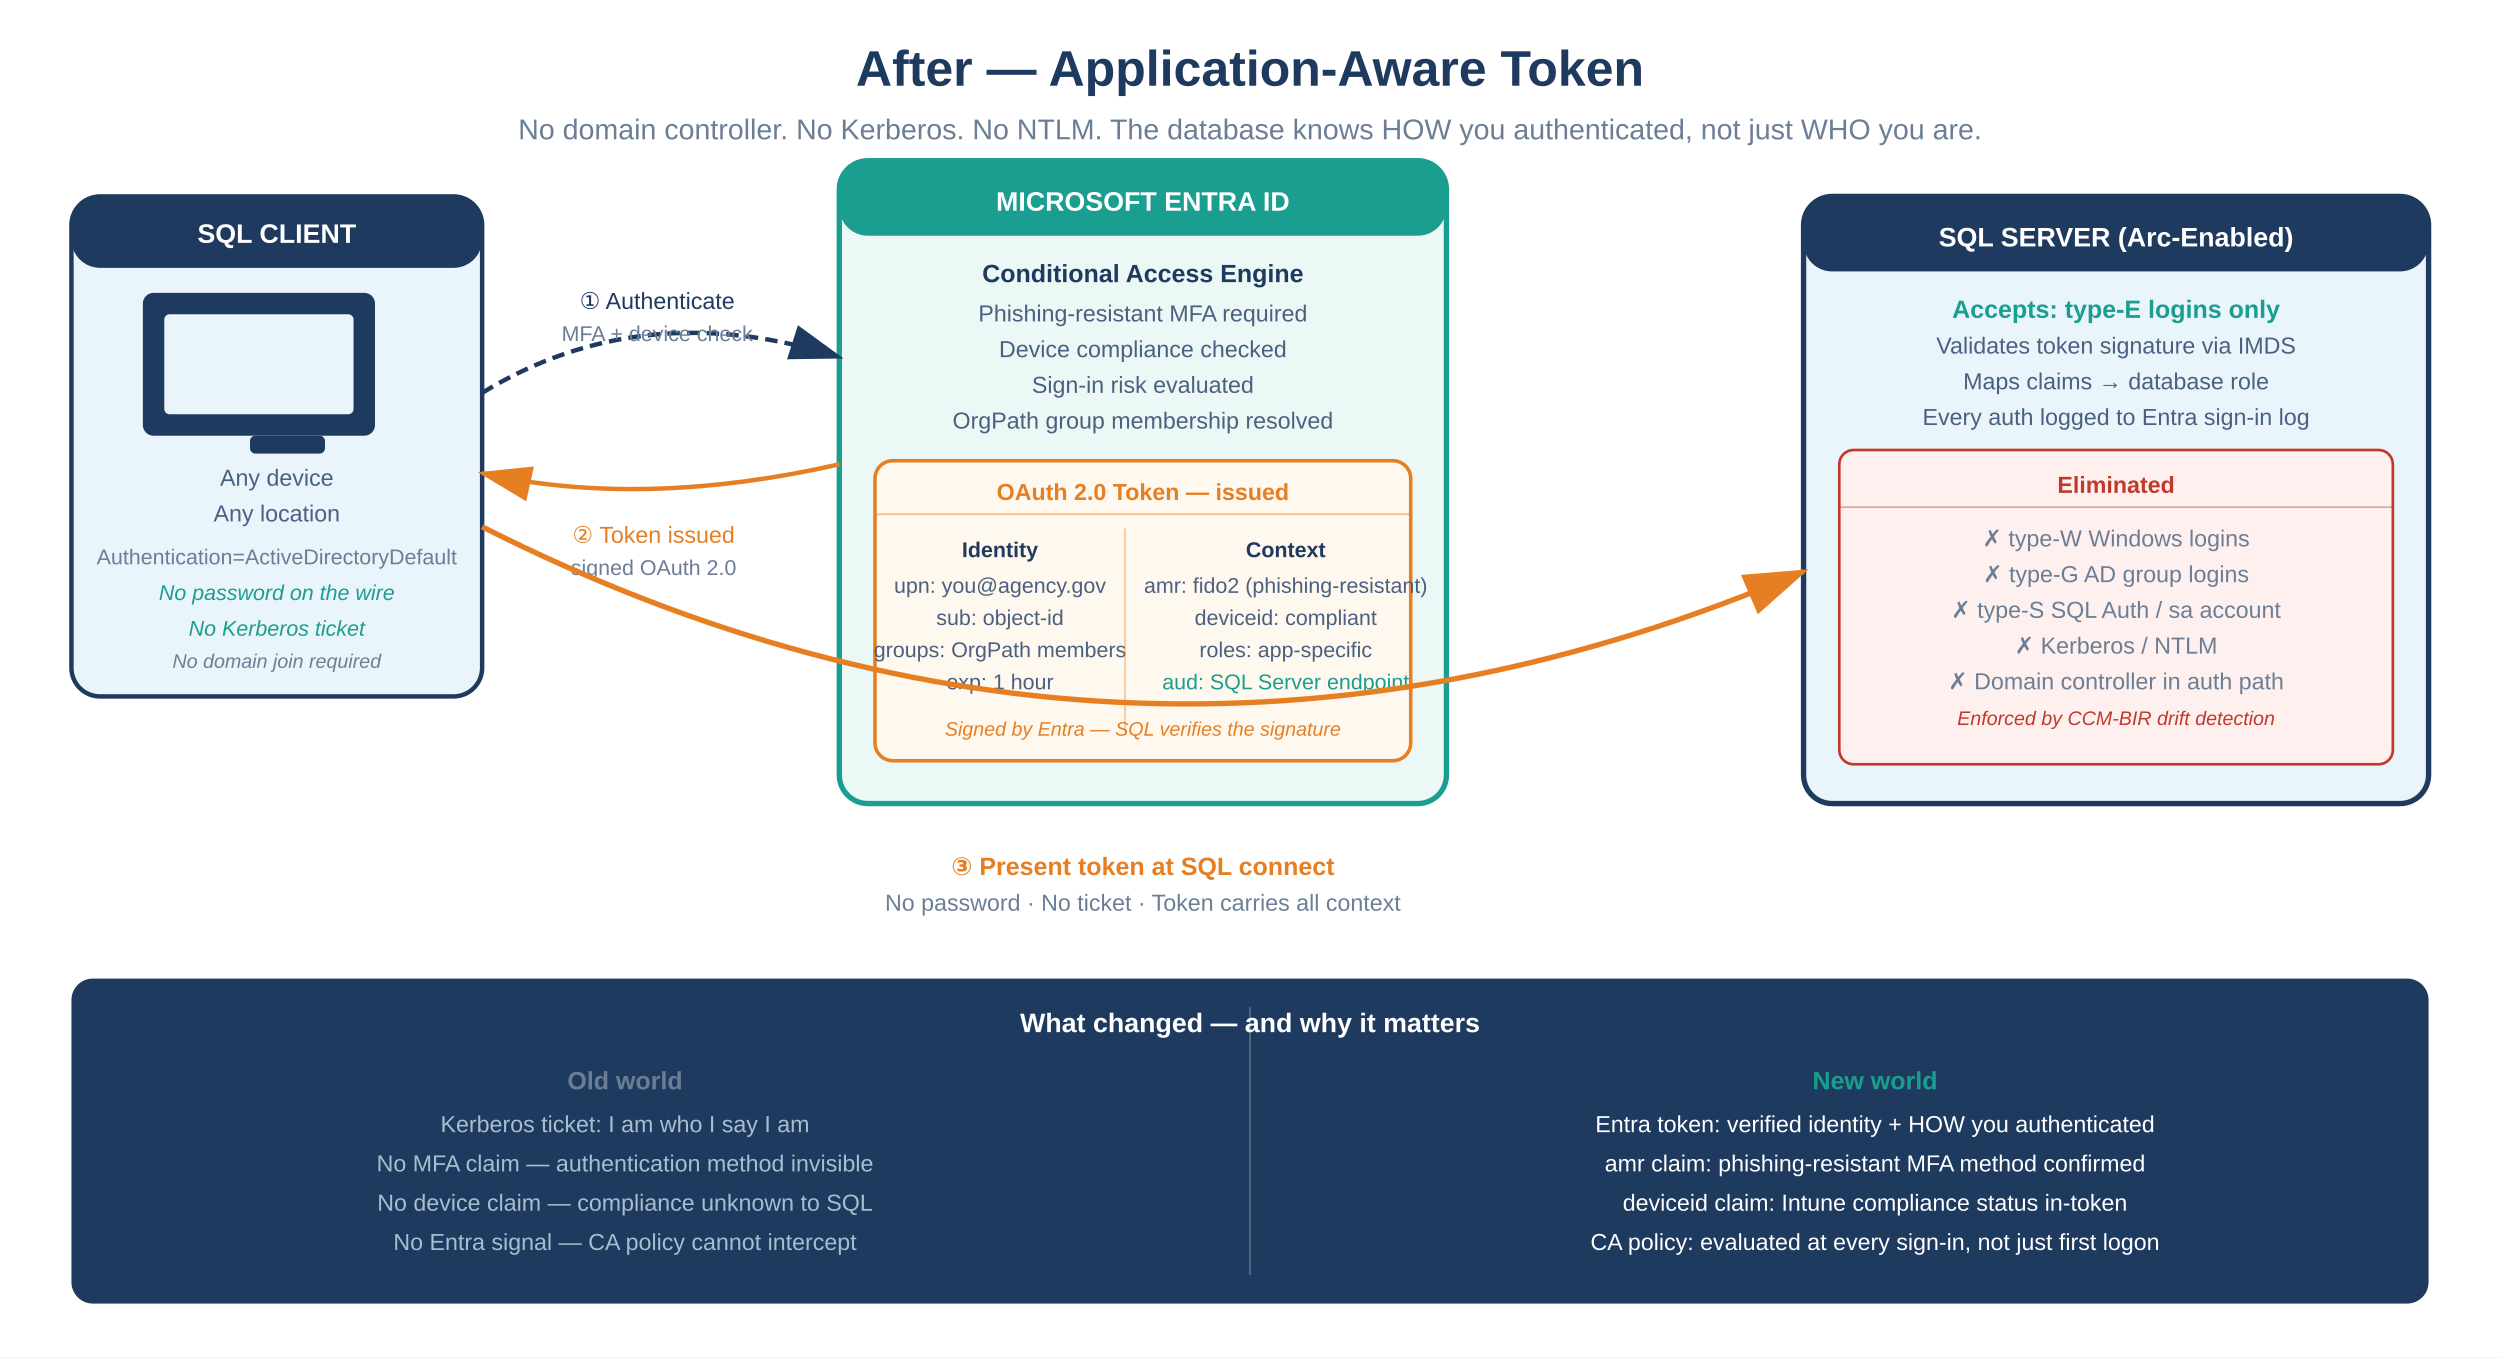
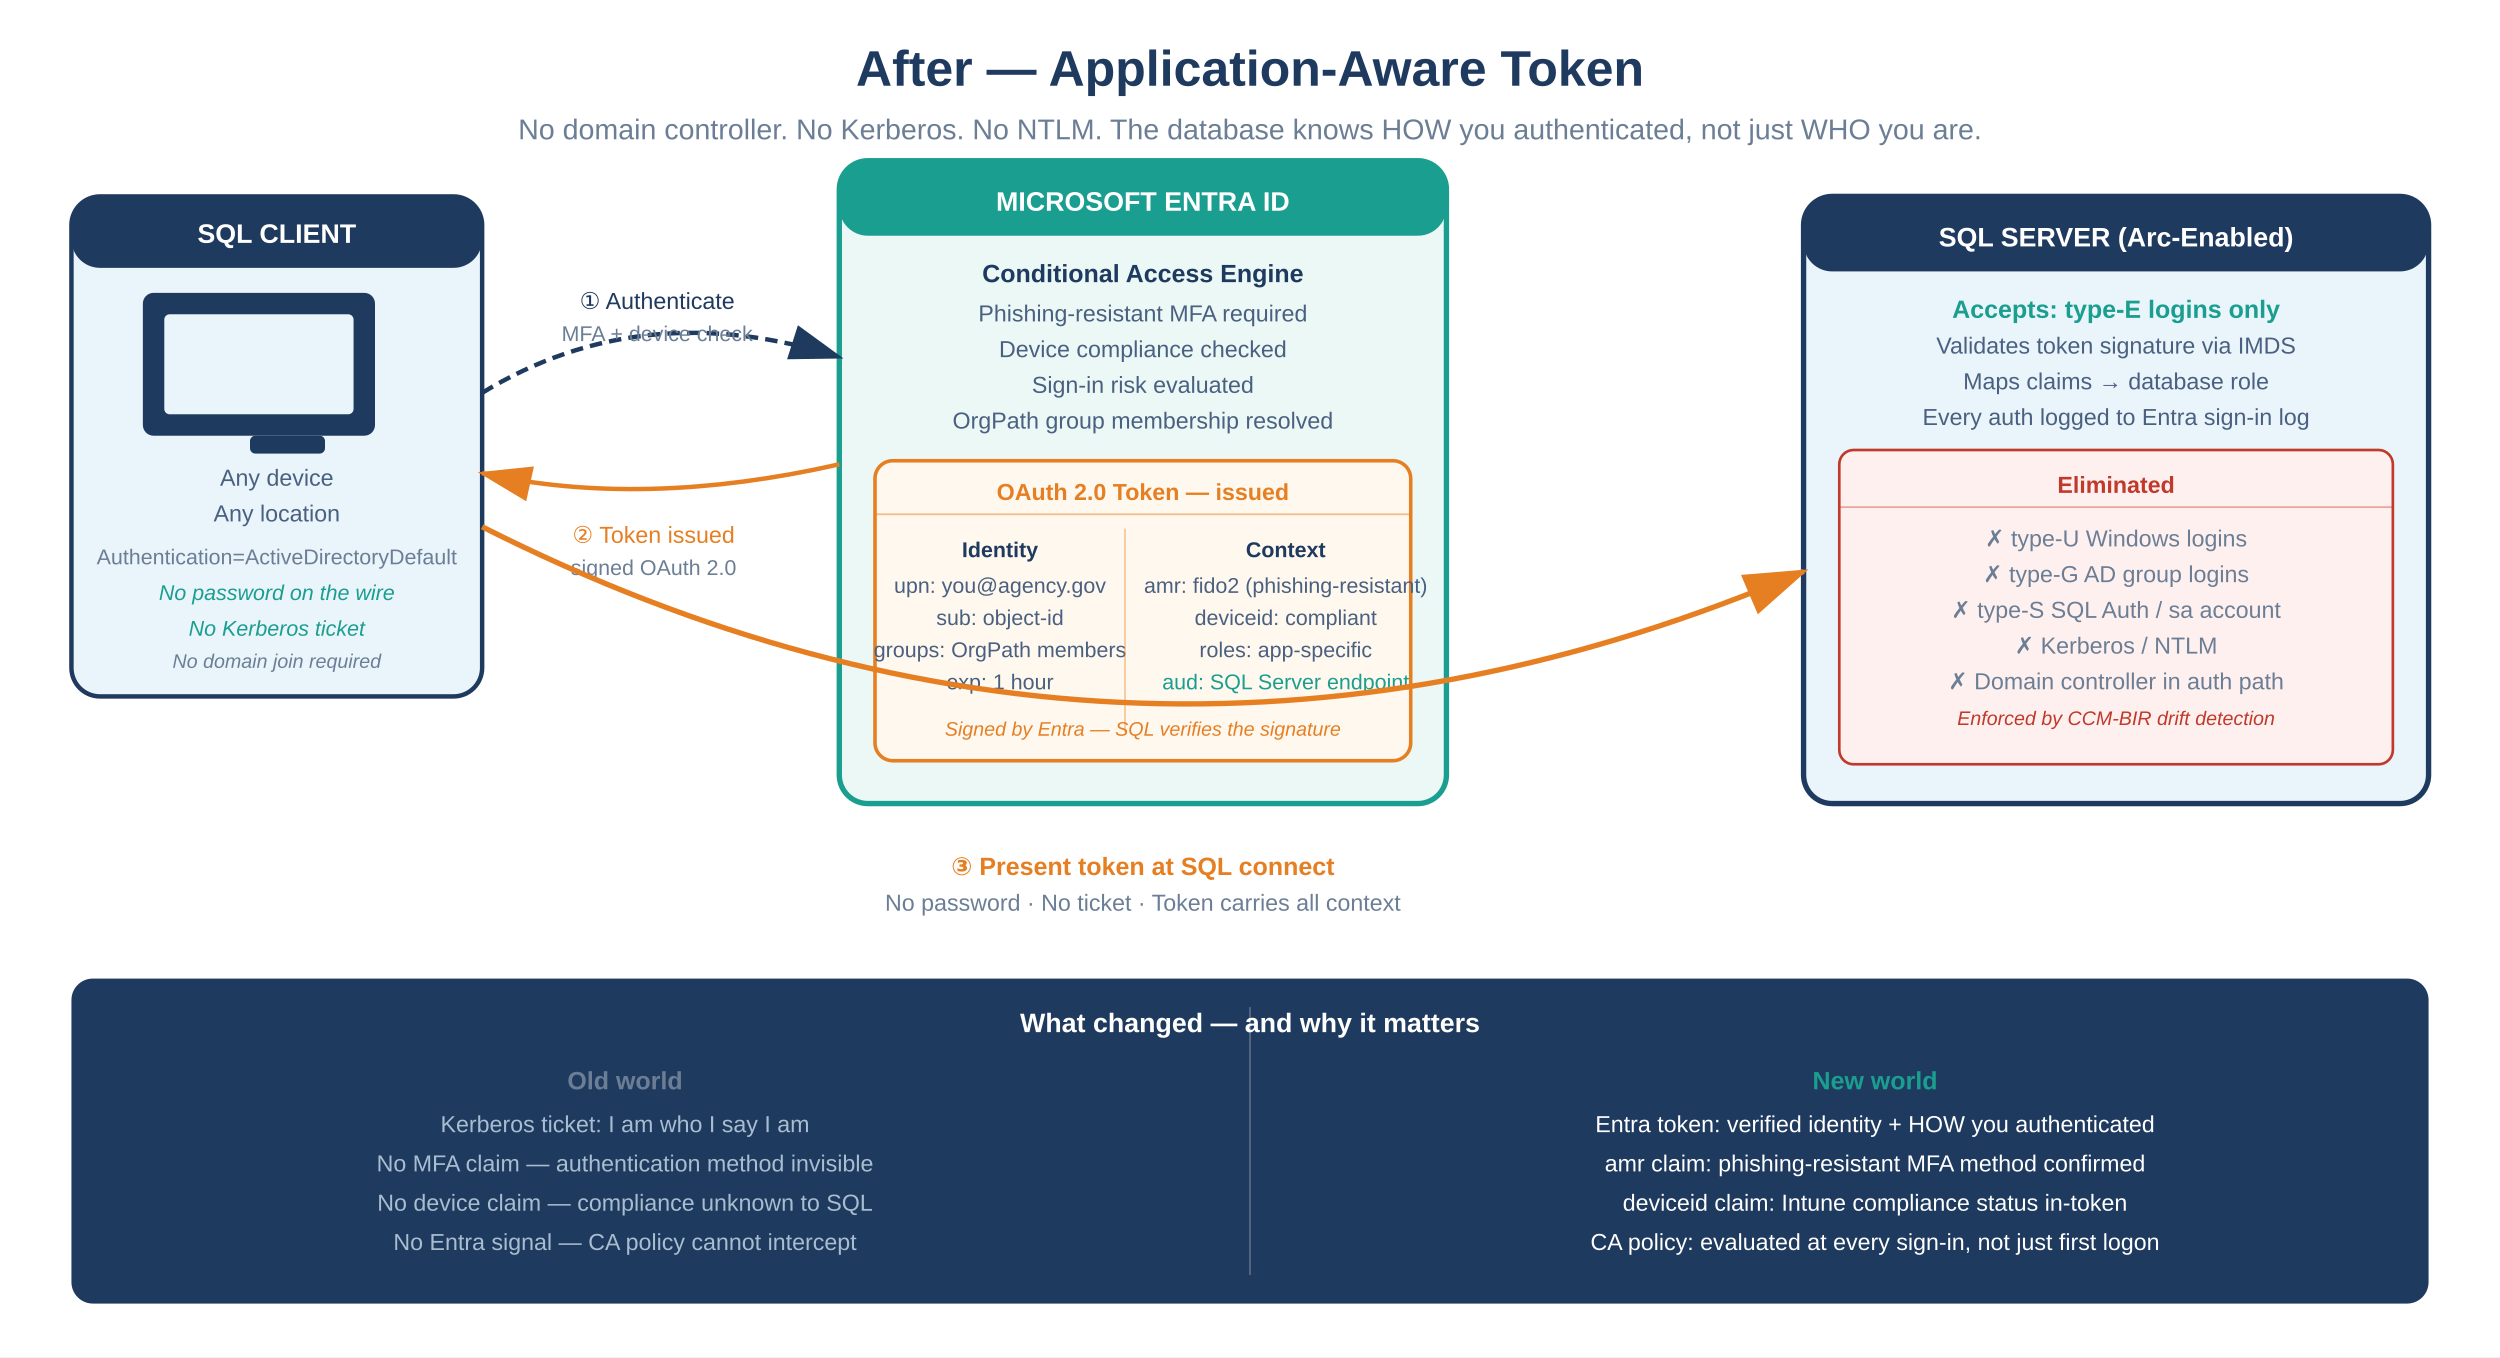
<svg xmlns="http://www.w3.org/2000/svg" viewBox="0 0 1400 760" font-family="'Segoe UI', Arial, sans-serif">
  <defs>
    <marker id="arr-teal" markerWidth="12" markerHeight="8" refX="11" refY="4" orient="auto">
      <polygon points="0 0, 12 4, 0 8" fill="#1A9E8F" />
    </marker>
    <marker id="arr-amber" markerWidth="12" markerHeight="8" refX="11" refY="4" orient="auto">
      <polygon points="0 0, 12 4, 0 8" fill="#E67E22" />
    </marker>
    <marker id="arr-navy" markerWidth="12" markerHeight="8" refX="11" refY="4" orient="auto">
      <polygon points="0 0, 12 4, 0 8" fill="#1F3A5F" />
    </marker>
  </defs>
  <rect width="1400" height="760" fill="#FFFFFF" />
  <text x="700" y="48" text-anchor="middle" font-size="28" font-weight="700" fill="#1F3A5F">After — Application-Aware Token</text>
  <text x="700" y="78" text-anchor="middle" font-size="16" fill="#6B7E95">No domain controller. No Kerberos. No NTLM. The database knows HOW you authenticated, not just WHO you are.</text>
  <rect x="40" y="110" width="230" height="280" rx="16" fill="#EAF4FB" stroke="#1F3A5F" stroke-width="2.5" />
  <rect x="40" y="110" width="230" height="40" rx="16" fill="#1F3A5F" />
  <text x="155" y="136" text-anchor="middle" font-size="15" font-weight="700" fill="#FFFFFF">SQL CLIENT</text>
  <rect x="80" y="164" width="130" height="80" rx="6" fill="#1F3A5F" />
  <rect x="92" y="176" width="106" height="56" rx="3" fill="#EAF4FB" />
  <rect x="140" y="244" width="42" height="10" rx="3" fill="#1F3A5F" />
  <text x="155" y="272" text-anchor="middle" font-size="13" fill="#4A6080">Any device</text>
  <text x="155" y="292" text-anchor="middle" font-size="13" fill="#4A6080">Any location</text>
  <text x="155" y="316" text-anchor="middle" font-size="12" fill="#6B7E95">Authentication=ActiveDirectoryDefault</text>
  <text x="155" y="336" text-anchor="middle" font-size="12" fill="#1A9E8F" font-style="italic">No password on the wire</text>
  <text x="155" y="356" text-anchor="middle" font-size="12" fill="#1A9E8F" font-style="italic">No Kerberos ticket</text>
  <text x="155" y="374" text-anchor="middle" font-size="11" fill="#6B7E95" font-style="italic">No domain join required</text>
  <rect x="470" y="90" width="340" height="360" rx="16" fill="#EBF8F6" stroke="#1A9E8F" stroke-width="3" />
  <rect x="470" y="90" width="340" height="42" rx="16" fill="#1A9E8F" />
  <text x="640" y="118" text-anchor="middle" font-size="15" font-weight="700" fill="#FFFFFF">MICROSOFT ENTRA ID</text>
  <text x="640" y="158" text-anchor="middle" font-size="14" font-weight="600" fill="#1F3A5F">Conditional Access Engine</text>
  <text x="640" y="180" text-anchor="middle" font-size="13" fill="#4A6080">Phishing-resistant MFA required</text>
  <text x="640" y="200" text-anchor="middle" font-size="13" fill="#4A6080">Device compliance checked</text>
  <text x="640" y="220" text-anchor="middle" font-size="13" fill="#4A6080">Sign-in risk evaluated</text>
  <text x="640" y="240" text-anchor="middle" font-size="13" fill="#4A6080">OrgPath group membership resolved</text>
  <rect x="490" y="258" width="300" height="168" rx="10" fill="#FFF8EE" stroke="#E67E22" stroke-width="2" />
  <text x="640" y="280" text-anchor="middle" font-size="13" font-weight="700" fill="#E67E22">OAuth 2.0 Token — issued</text>
  <line x1="490" y1="288" x2="790" y2="288" stroke="#E67E22" stroke-width="1" opacity="0.5" />
  <text x="560" y="312" text-anchor="middle" font-size="12" font-weight="600" fill="#1F3A5F">Identity</text>
  <text x="560" y="332" text-anchor="middle" font-size="12" fill="#4A6080">upn: you@agency.gov</text>
  <text x="560" y="350" text-anchor="middle" font-size="12" fill="#4A6080">sub: object-id</text>
  <text x="560" y="368" text-anchor="middle" font-size="12" fill="#4A6080">groups: OrgPath members</text>
  <text x="560" y="386" text-anchor="middle" font-size="12" fill="#4A6080">exp: 1 hour</text>
  <line x1="630" y1="296" x2="630" y2="410" stroke="#E67E22" stroke-width="1" opacity="0.4" />
  <text x="720" y="312" text-anchor="middle" font-size="12" font-weight="600" fill="#1F3A5F">Context</text>
  <text x="720" y="332" text-anchor="middle" font-size="12" fill="#4A6080">amr: fido2 (phishing-resistant)</text>
  <text x="720" y="350" text-anchor="middle" font-size="12" fill="#4A6080">deviceid: compliant</text>
  <text x="720" y="368" text-anchor="middle" font-size="12" fill="#4A6080">roles: app-specific</text>
  <text x="720" y="386" text-anchor="middle" font-size="12" fill="#1A9E8F">aud: SQL Server endpoint</text>
  <text x="640" y="412" text-anchor="middle" font-size="11" fill="#E67E22" font-style="italic">Signed by Entra — SQL verifies the signature</text>
  <rect x="1010" y="110" width="350" height="340" rx="16" fill="#EAF4FB" stroke="#1F3A5F" stroke-width="3" />
  <rect x="1010" y="110" width="350" height="42" rx="16" fill="#1F3A5F" />
  <text x="1185" y="138" text-anchor="middle" font-size="15" font-weight="700" fill="#FFFFFF">SQL SERVER (Arc-Enabled)</text>
  <text x="1185" y="178" text-anchor="middle" font-size="14" font-weight="600" fill="#1A9E8F">Accepts: type-E logins only</text>
  <text x="1185" y="198" text-anchor="middle" font-size="13" fill="#4A6080">Validates token signature via IMDS</text>
  <text x="1185" y="218" text-anchor="middle" font-size="13" fill="#4A6080">Maps claims → database role</text>
  <text x="1185" y="238" text-anchor="middle" font-size="13" fill="#4A6080">Every auth logged to Entra sign-in log</text>
  <rect x="1030" y="252" width="310" height="176" rx="8" fill="#FEF0EE" stroke="#C0392B" stroke-width="1.5" />
  <text x="1185" y="276" text-anchor="middle" font-size="13" font-weight="700" fill="#C0392B">Eliminated</text>
  <line x1="1030" y1="284" x2="1340" y2="284" stroke="#C0392B" stroke-width="1" opacity="0.4" />
-   <text x="1185" y="306" text-anchor="middle" font-size="13" fill="#6B7E95">✗  type-W Windows logins</text>
+   <text x="1185" y="306" text-anchor="middle" font-size="13" fill="#6B7E95">✗  type-U Windows logins</text>
  <text x="1185" y="326" text-anchor="middle" font-size="13" fill="#6B7E95">✗  type-G AD group logins</text>
  <text x="1185" y="346" text-anchor="middle" font-size="13" fill="#6B7E95">✗  type-S SQL Auth / sa account</text>
  <text x="1185" y="366" text-anchor="middle" font-size="13" fill="#6B7E95">✗  Kerberos / NTLM</text>
  <text x="1185" y="386" text-anchor="middle" font-size="13" fill="#6B7E95">✗  Domain controller in auth path</text>
  <text x="1185" y="406" text-anchor="middle" font-size="11" fill="#C0392B" font-style="italic">Enforced by CCM-BIR drift detection</text>
  <path d="M 270 220 Q 360 165 470 200" fill="none" stroke="#1F3A5F" stroke-width="2.5" stroke-dasharray="7,4" marker-end="url(#arr-navy)" />
  <text x="368" y="173" text-anchor="middle" font-size="13" fill="#1F3A5F">① Authenticate</text>
  <text x="368" y="191" text-anchor="middle" font-size="12" fill="#6B7E95">MFA + device check</text>
  <path d="M 470 260 Q 360 285 270 265" fill="none" stroke="#E67E22" stroke-width="2.5" marker-end="url(#arr-amber)" />
  <text x="366" y="304" text-anchor="middle" font-size="13" fill="#E67E22">② Token issued</text>
  <text x="366" y="322" text-anchor="middle" font-size="12" fill="#6B7E95">signed OAuth 2.0</text>
  <path d="M 270 295 Q 636 480 1010 320" fill="none" stroke="#E67E22" stroke-width="3" marker-end="url(#arr-amber)" />
  <text x="640" y="490" text-anchor="middle" font-size="14" font-weight="600" fill="#E67E22">③ Present token at SQL connect</text>
  <text x="640" y="510" text-anchor="middle" font-size="13" fill="#6B7E95">No password · No ticket · Token carries all context</text>
  <rect x="40" y="548" width="1320" height="182" rx="12" fill="#1F3A5F" />
  <text x="700" y="578" text-anchor="middle" font-size="15" font-weight="700" fill="#FFFFFF">What changed — and why it matters</text>
  <text x="350" y="610" text-anchor="middle" font-size="14" font-weight="600" fill="#6B7E95">Old world</text>
  <text x="350" y="634" text-anchor="middle" font-size="13" fill="#A8BDCF">Kerberos ticket: I am who I say I am</text>
  <text x="350" y="656" text-anchor="middle" font-size="13" fill="#A8BDCF">No MFA claim — authentication method invisible</text>
  <text x="350" y="678" text-anchor="middle" font-size="13" fill="#A8BDCF">No device claim — compliance unknown to SQL</text>
  <text x="350" y="700" text-anchor="middle" font-size="13" fill="#A8BDCF">No Entra signal — CA policy cannot intercept</text>
  <line x1="700" y1="564" x2="700" y2="714" stroke="#FFFFFF" stroke-width="1" opacity="0.25" />
  <text x="1050" y="610" text-anchor="middle" font-size="14" font-weight="600" fill="#1A9E8F">New world</text>
  <text x="1050" y="634" text-anchor="middle" font-size="13" fill="#FFFFFF">Entra token: verified identity + HOW you authenticated</text>
  <text x="1050" y="656" text-anchor="middle" font-size="13" fill="#FFFFFF">amr claim: phishing-resistant MFA method confirmed</text>
  <text x="1050" y="678" text-anchor="middle" font-size="13" fill="#FFFFFF">deviceid claim: Intune compliance status in-token</text>
  <text x="1050" y="700" text-anchor="middle" font-size="13" fill="#FFFFFF">CA policy: evaluated at every sign-in, not just first logon</text>
</svg>
